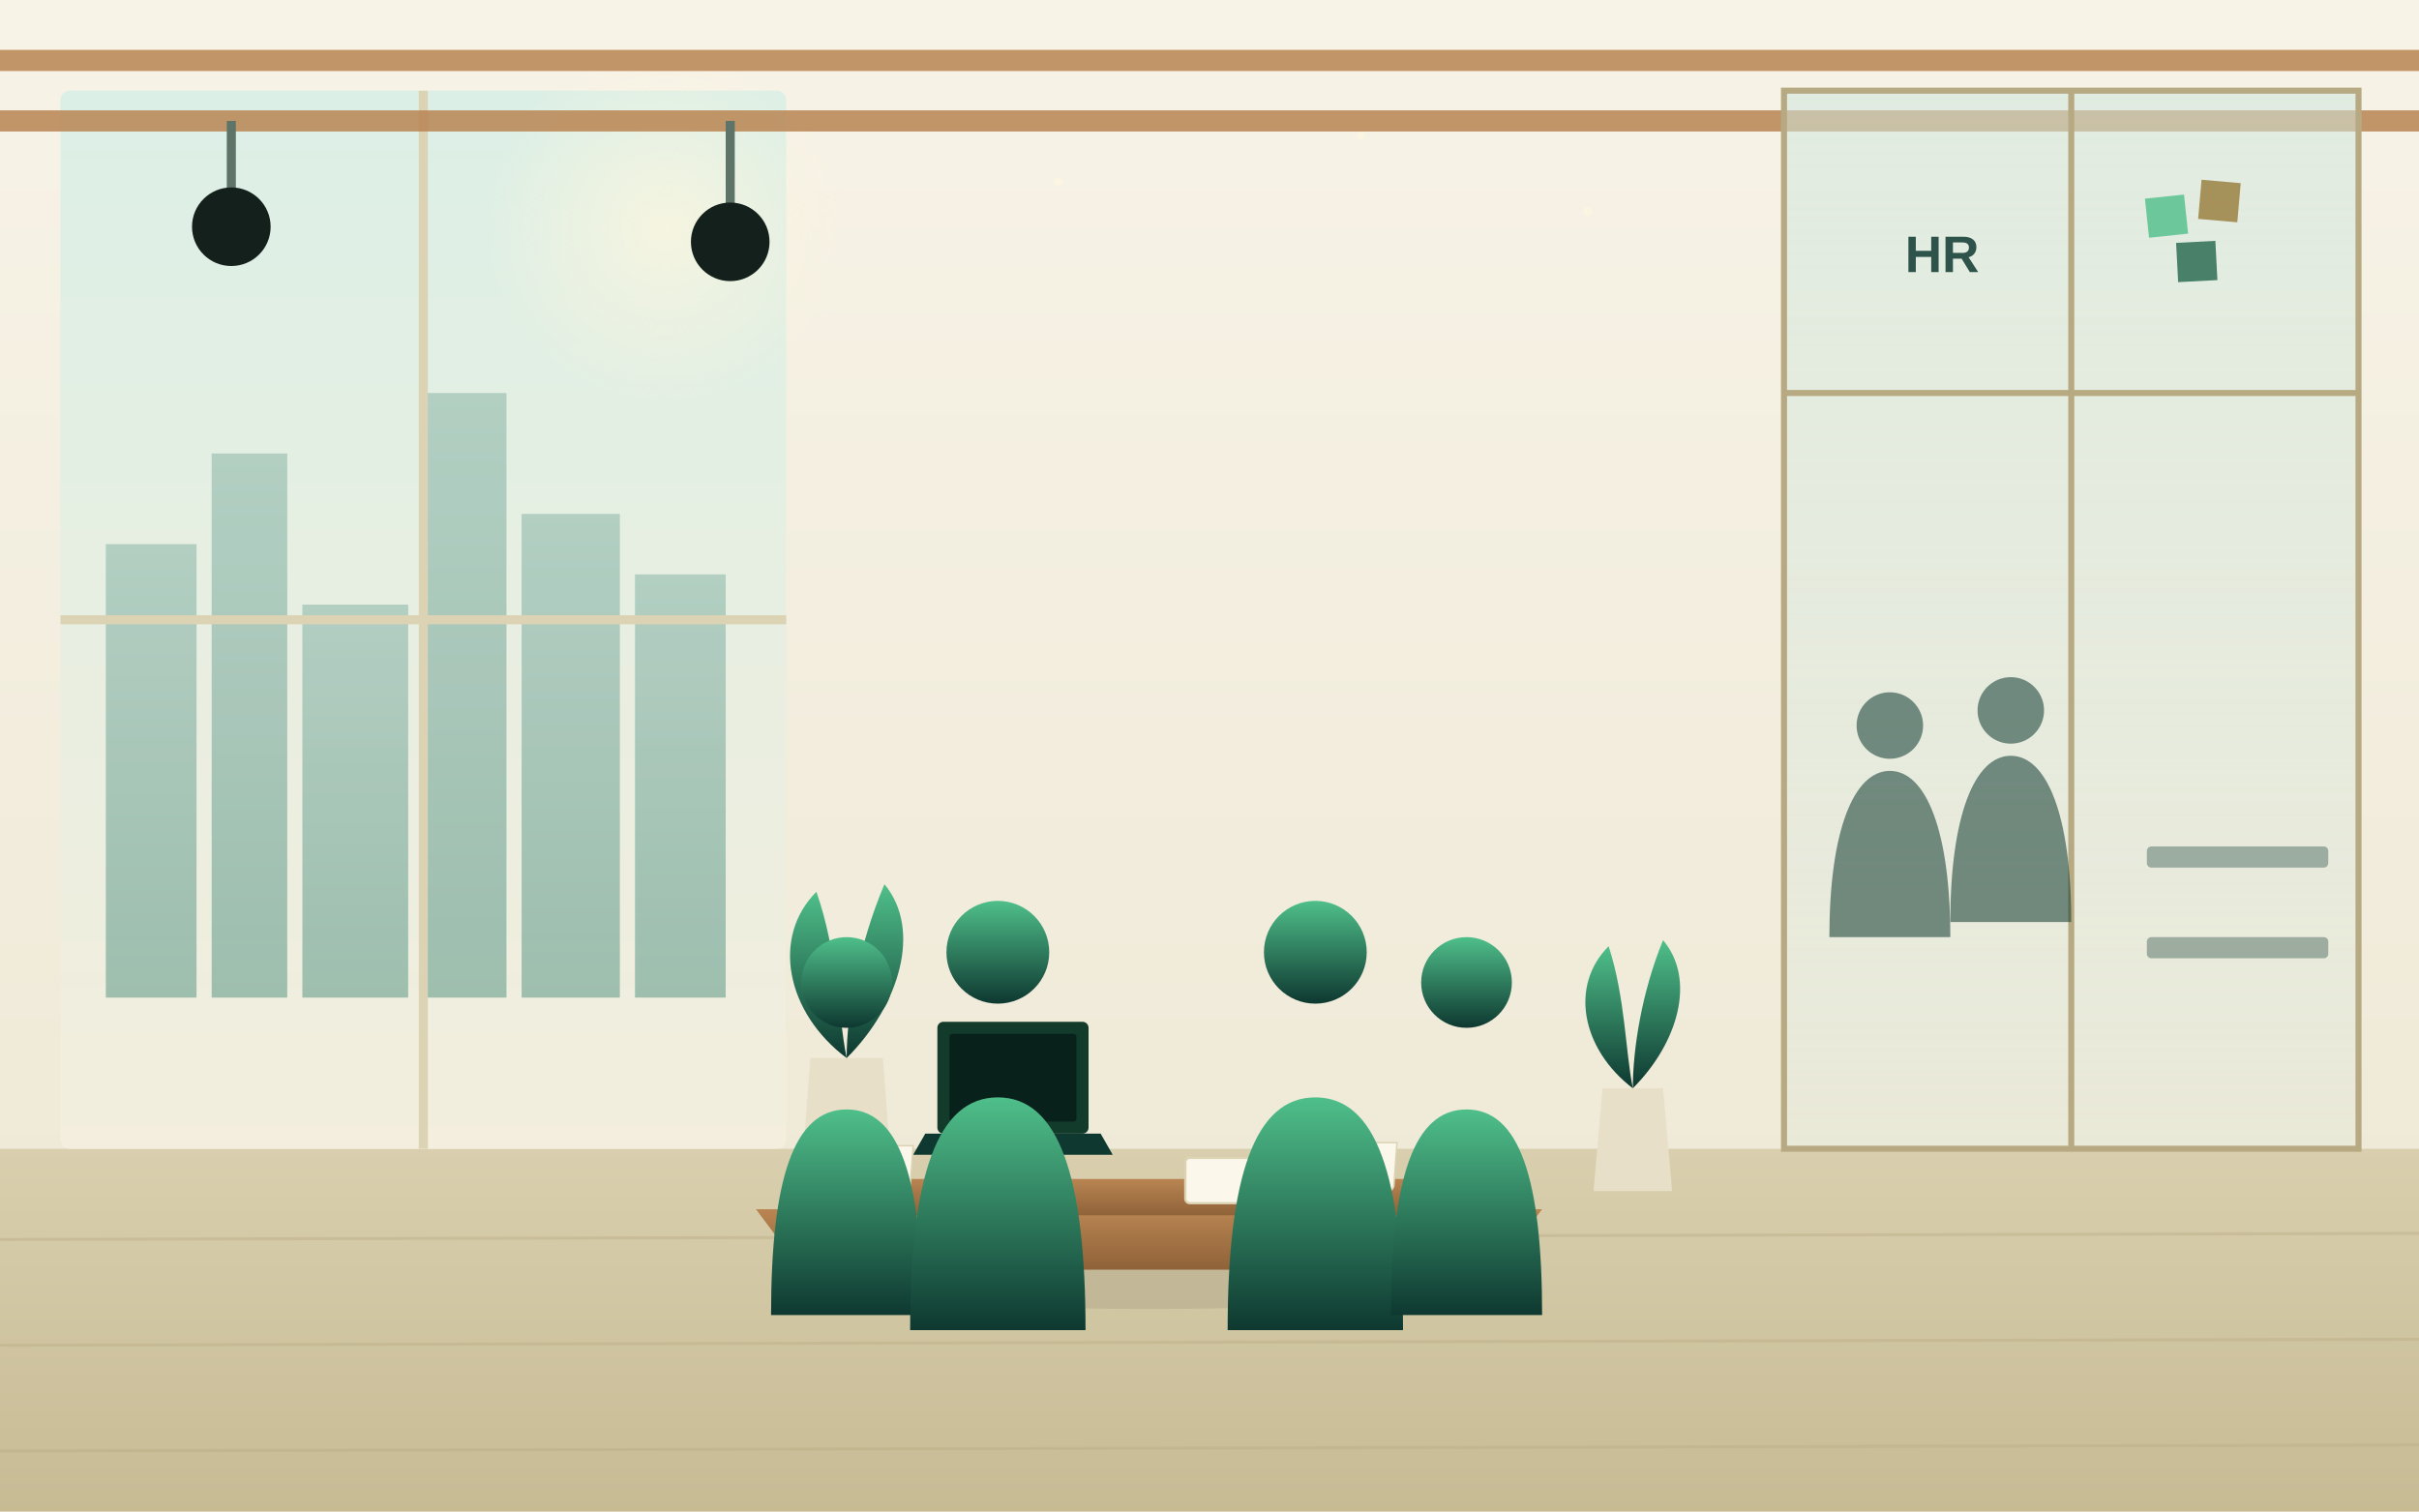
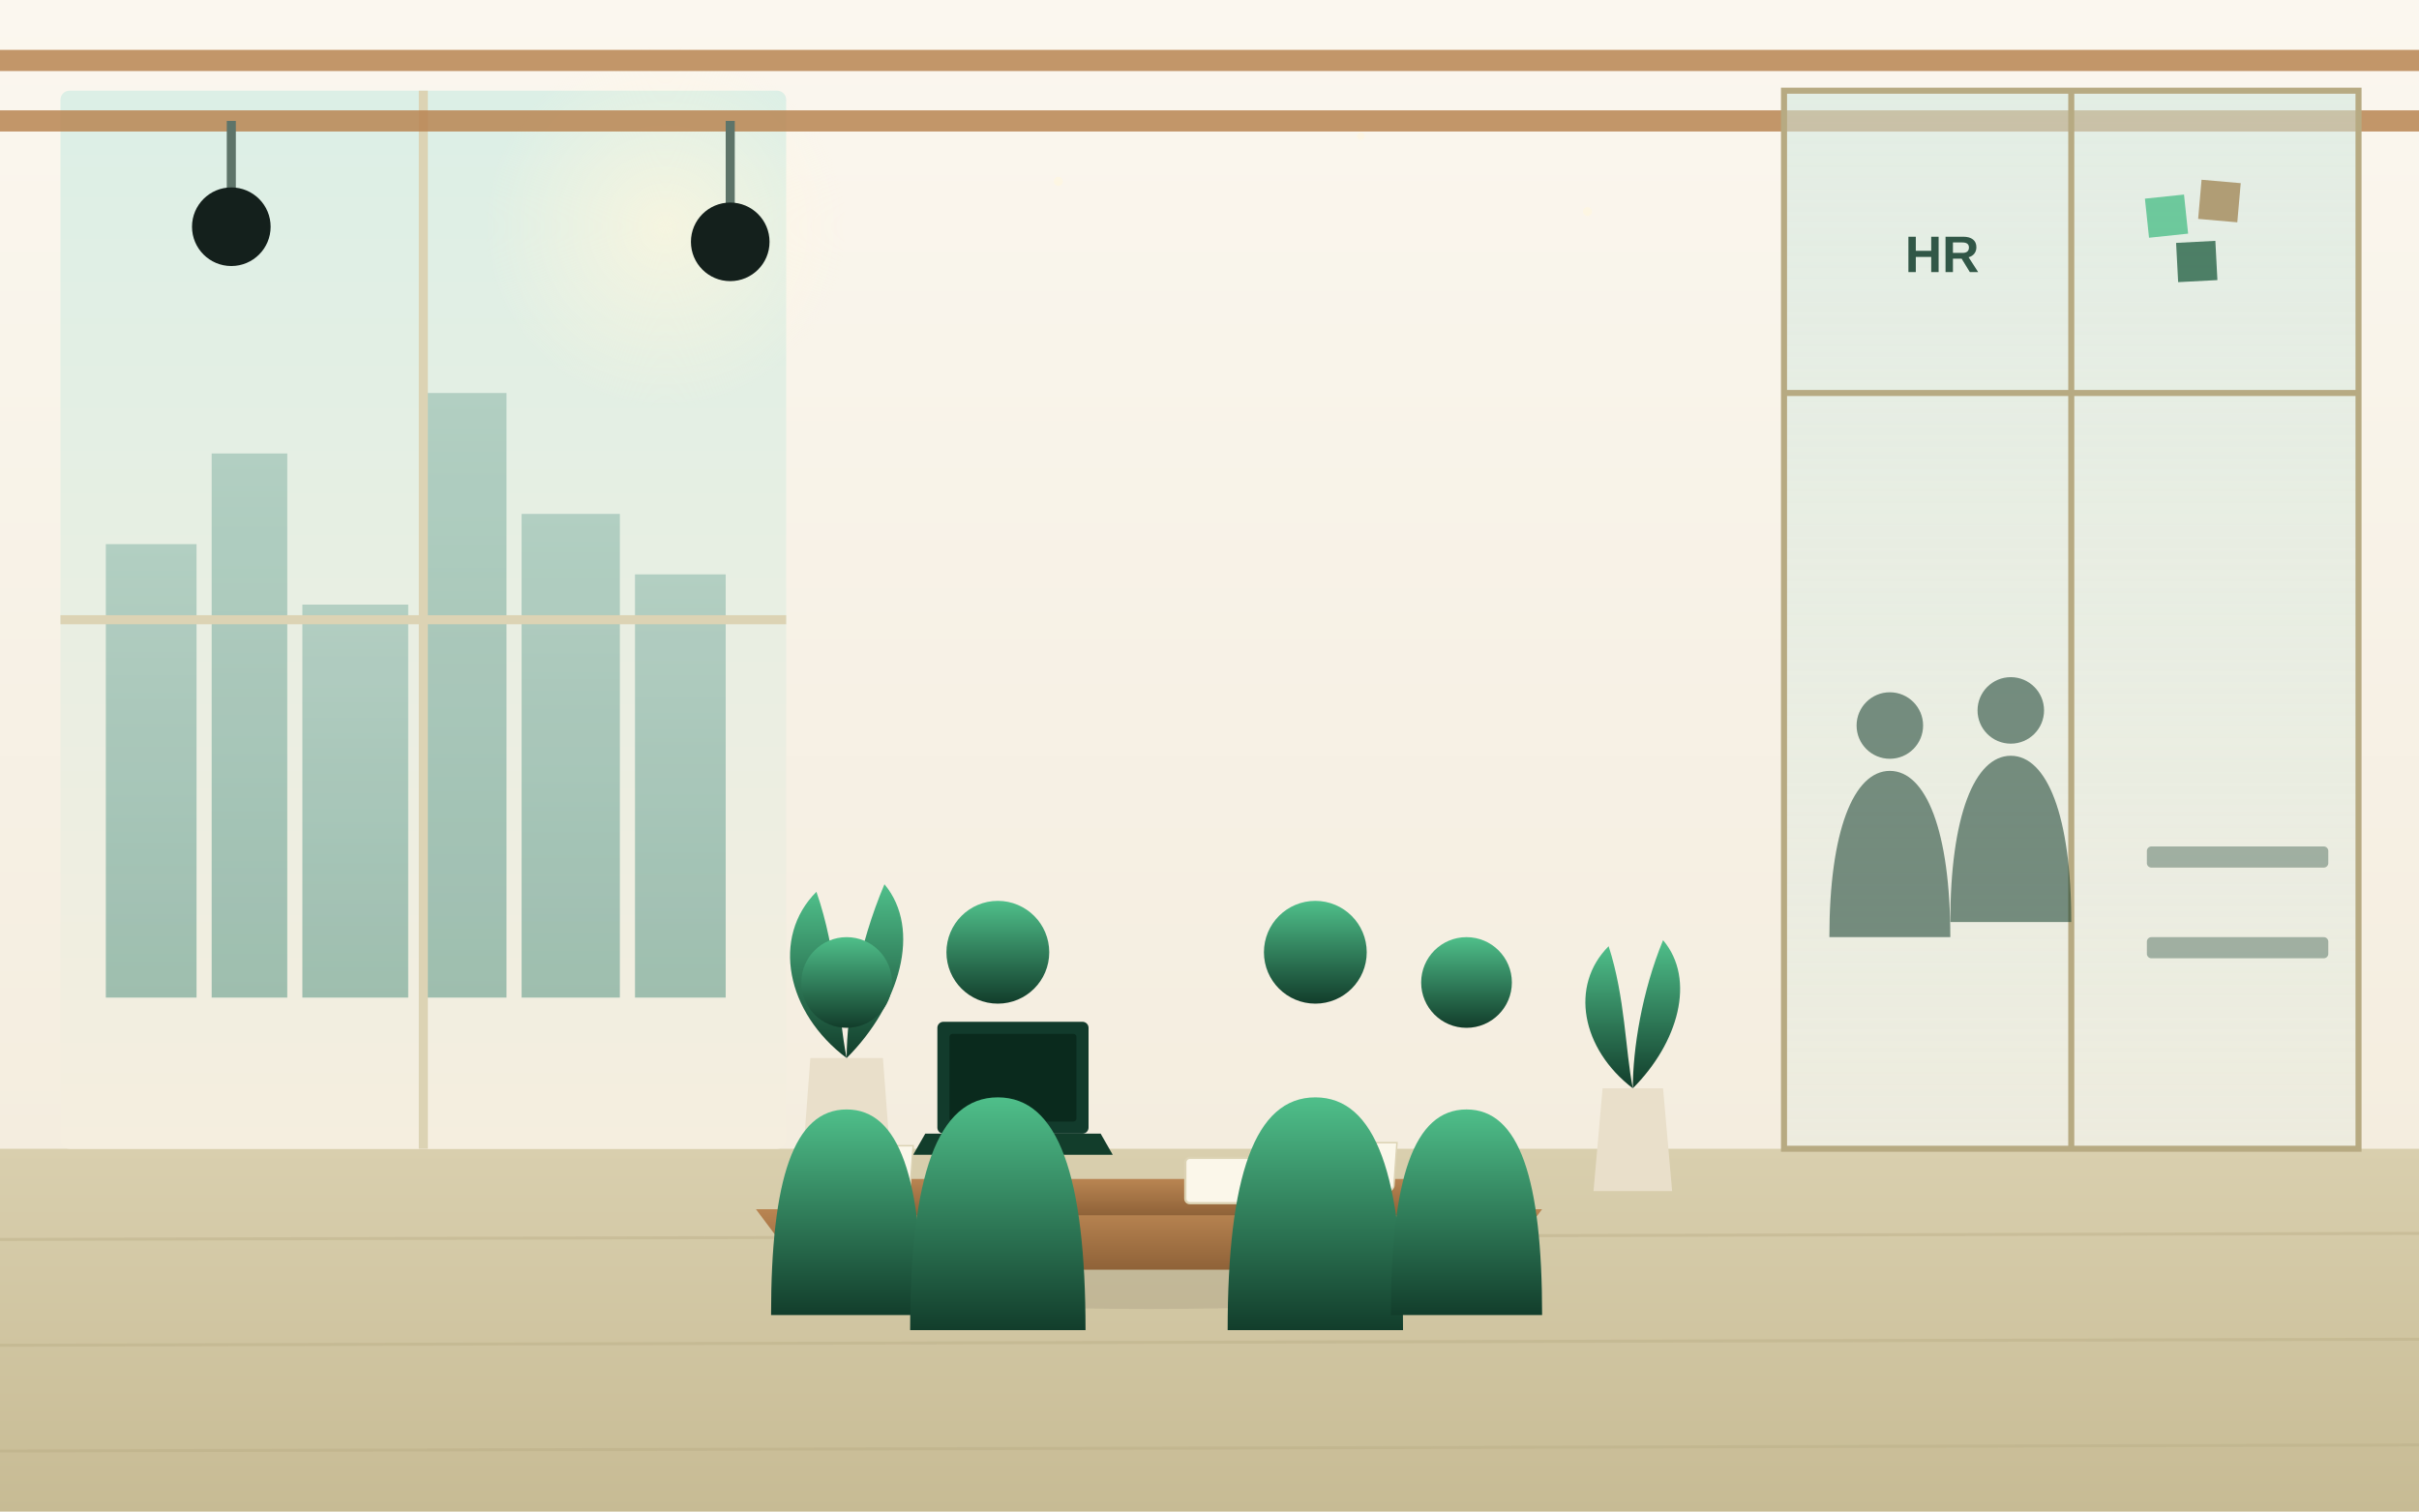
<svg xmlns="http://www.w3.org/2000/svg" viewBox="0 0 1600 1000" preserveAspectRatio="xMidYMid slice">
  <defs>
    <linearGradient id="skyGrad" x1="0" y1="0" x2="0" y2="1">
      <stop offset="0%" stop-color="#DCEFE6" />
-       <stop offset="100%" stop-color="#F3EEDD" />
+       <stop offset="100%" stop-color="#F5EEDF" />
    </linearGradient>
    <linearGradient id="wallGrad" x1="0" y1="0" x2="0" y2="1">
-       <stop offset="0%" stop-color="#F7F3E7" />
-       <stop offset="100%" stop-color="#EDE7D3" />
+       <stop offset="0%" stop-color="#FBF7EF" />
+       <stop offset="100%" stop-color="#F2EADA" />
    </linearGradient>
    <linearGradient id="floorGrad" x1="0" y1="0" x2="0" y2="1">
      <stop offset="0%" stop-color="#D9CFAE" />
      <stop offset="100%" stop-color="#C7BB94" />
    </linearGradient>
    <linearGradient id="deskGrad" x1="0" y1="0" x2="0" y2="1">
      <stop offset="0%" stop-color="#B98552" />
      <stop offset="100%" stop-color="#8F6238" />
    </linearGradient>
    <linearGradient id="glassGrad" x1="0" y1="0" x2="0" y2="1">
      <stop offset="0%" stop-color="#CFE6DC" stop-opacity="0.55" />
      <stop offset="100%" stop-color="#CFE6DC" stop-opacity="0.18" />
    </linearGradient>
    <linearGradient id="leafGrad2" x1="0" y1="0" x2="0" y2="1">
      <stop offset="0%" stop-color="#4FBF8A" />
-       <stop offset="100%" stop-color="#0E3830" />
+       <stop offset="100%" stop-color="#123D2B" />
    </linearGradient>
    <linearGradient id="buildGrad" x1="0" y1="0" x2="0" y2="1">
      <stop offset="0%" stop-color="#A9C9BC" />
      <stop offset="100%" stop-color="#8FB6A6" />
    </linearGradient>
    <radialGradient id="sunGlow" cx="50%" cy="50%" r="50%">
      <stop offset="0%" stop-color="#FFF7DE" stop-opacity="0.7" />
      <stop offset="100%" stop-color="#FFF7DE" stop-opacity="0" />
    </radialGradient>
  </defs>
  <rect width="1600" height="1000" fill="url(#wallGrad)" />
  <rect x="0" y="760" width="1600" height="240" fill="url(#floorGrad)" />
  <g stroke="#B7AA82" stroke-width="2" opacity="0.4">
    <line x1="0" y1="820" x2="1600" y2="816" />
    <line x1="0" y1="890" x2="1600" y2="886" />
    <line x1="0" y1="960" x2="1600" y2="956" />
  </g>
  <g>
    <rect x="40" y="60" width="480" height="700" rx="6" fill="url(#skyGrad)" />
    <g fill="url(#buildGrad)" opacity="0.85">
      <rect x="70" y="360" width="60" height="300" />
      <rect x="140" y="300" width="50" height="360" />
      <rect x="200" y="400" width="70" height="260" />
      <rect x="280" y="260" width="55" height="400" />
      <rect x="345" y="340" width="65" height="320" />
      <rect x="420" y="380" width="60" height="280" />
    </g>
    <circle cx="440" cy="150" r="120" fill="url(#sunGlow)" />
    <g stroke="#DCD3B4" stroke-width="6">
      <line x1="280" y1="60" x2="280" y2="760" />
      <line x1="40" y1="410" x2="520" y2="410" />
    </g>
  </g>
  <g stroke="#B98552" stroke-width="14" opacity="0.85">
    <line x1="0" y1="40" x2="1600" y2="40" />
    <line x1="0" y1="80" x2="1600" y2="80" />
  </g>
  <g fill="#5E7469">
    <rect x="150" y="80" width="6" height="60" />
    <circle cx="153" cy="150" r="26" fill="#14201C" />
    <rect x="480" y="80" width="6" height="70" />
    <circle cx="483" cy="160" r="26" fill="#14201C" />
  </g>
  <g transform="translate(560,700)">
-     <path d="M-30 80 L30 80 L24 0 L-24 0 Z" fill="#E7DFC8" />
+     <path d="M-30 80 L30 80 L24 0 L-24 0 Z" fill="#E9DFCA" />
    <g fill="url(#leafGrad2)">
      <path d="M0 0 C-40 -30 -50 -80 -20 -110 C-6 -70 -6 -30 0 0 Z" />
      <path d="M0 0 C35 -35 50 -85 25 -115 C8 -75 0 -30 0 0 Z" />
    </g>
  </g>
  <g transform="translate(1080,720)">
-     <path d="M-26 68 L26 68 L20 0 L-20 0 Z" fill="#E7DFC8" />
+     <path d="M-26 68 L26 68 L20 0 L-20 0 Z" fill="#E9DFCA" />
    <g fill="url(#leafGrad2)">
      <path d="M0 0 C-34 -26 -42 -68 -16 -94 C-5 -60 -5 -25 0 0 Z" />
      <path d="M0 0 C30 -30 42 -72 20 -98 C6 -64 0 -26 0 0 Z" />
    </g>
  </g>
  <g transform="translate(760,780)">
    <ellipse cx="0" cy="66" rx="230" ry="20" fill="#000" opacity="0.08" />
    <path d="M-260 20 L260 20 L230 60 L-230 60 Z" fill="url(#deskGrad)" />
    <rect x="-230" y="0" width="460" height="24" rx="4" fill="url(#deskGrad)" />
    <g transform="translate(-90,-70)">
-       <path d="M-58 40 L58 40 L66 54 L-66 54 Z" fill="#0E3830" />
+       <path d="M-58 40 L58 40 L66 54 L-66 54 Z" fill="#123D2B" />
      <rect x="-50" y="-34" width="100" height="74" rx="4" fill="#123B2C" />
-       <rect x="-42" y="-26" width="84" height="58" rx="2" fill="#08211B" />
+       <rect x="-42" y="-26" width="84" height="58" rx="2" fill="#0A2A1D" />
    </g>
    <g transform="translate(70,-8)">
      <rect x="-46" y="-6" width="92" height="30" rx="3" fill="#FBF7EA" stroke="#DCD3B4" stroke-width="1.5" />
      <line x1="0" y1="-6" x2="0" y2="24" stroke="#DCD3B4" stroke-width="1.5" />
    </g>
    <g transform="translate(150,-6)">
      <path d="M-14 -18 L14 -18 L12 10 C12 18 -12 18 -12 10 Z" fill="#FBF7EA" stroke="#DCD3B4" />
    </g>
    <g transform="translate(-170,-4)">
      <path d="M-14 -18 L14 -18 L12 10 C12 18 -12 18 -12 10 Z" fill="#FBF7EA" stroke="#DCD3B4" />
    </g>
  </g>
  <g fill="url(#leafGrad2)">
    <g transform="translate(560,650)">
      <circle cx="0" cy="0" r="30" />
      <path d="M-50 220 C-50 130 -35 84 0 84 C35 84 50 130 50 220 Z" />
    </g>
    <g transform="translate(660,630)">
      <circle cx="0" cy="0" r="34" />
      <path d="M-58 250 C-58 148 -40 96 0 96 C40 96 58 148 58 250 Z" />
    </g>
    <g transform="translate(870,630)">
      <circle cx="0" cy="0" r="34" />
      <path d="M-58 250 C-58 148 -40 96 0 96 C40 96 58 148 58 250 Z" />
    </g>
    <g transform="translate(970,650)">
      <circle cx="0" cy="0" r="30" />
      <path d="M-50 220 C-50 130 -35 84 0 84 C35 84 50 130 50 220 Z" />
    </g>
  </g>
  <g>
    <rect x="1180" y="60" width="380" height="700" fill="url(#glassGrad)" stroke="#B7AA82" stroke-width="4" />
    <g stroke="#B7AA82" stroke-width="4">
      <line x1="1180" y1="260" x2="1560" y2="260" />
      <line x1="1370" y1="60" x2="1370" y2="760" />
    </g>
-     <text x="1260" y="180" font-family="Poppins,Arial,sans-serif" font-size="34" font-weight="700" fill="#0E3830" opacity="0.85">HR</text>
+     <text x="1260" y="180" font-family="Poppins,Arial,sans-serif" font-size="34" font-weight="700" fill="#123D2B" opacity="0.85">HR</text>
    <g>
      <rect x="1420" y="130" width="26" height="26" fill="#4FBF8A" opacity="0.8" transform="rotate(-6 1433 143)" />
-       <rect x="1455" y="120" width="26" height="26" fill="#8C6B21" opacity="0.7" transform="rotate(5 1468 133)" />
-       <rect x="1440" y="160" width="26" height="26" fill="#145C42" opacity="0.75" transform="rotate(-3 1453 173)" />
+       <rect x="1455" y="120" width="26" height="26" fill="#9A7B46" opacity="0.7" transform="rotate(5 1468 133)" />
+       <rect x="1440" y="160" width="26" height="26" fill="#1B5A3C" opacity="0.75" transform="rotate(-3 1453 173)" />
    </g>
-     <g fill="#0E3830" opacity="0.55">
+     <g fill="#123D2B" opacity="0.55">
      <circle cx="1250" cy="480" r="22" />
      <path d="M1210 620 C1210 550 1226 510 1250 510 C1274 510 1290 550 1290 620 Z" />
      <circle cx="1330" cy="470" r="22" />
      <path d="M1290 610 C1290 540 1306 500 1330 500 C1354 500 1370 540 1370 610 Z" />
    </g>
-     <g fill="#0E3830" opacity="0.35">
+     <g fill="#123D2B" opacity="0.35">
      <rect x="1420" y="560" width="120" height="14" rx="3" />
      <rect x="1420" y="560" width="120" height="14" rx="3" transform="translate(0,60)" />
    </g>
  </g>
  <g fill="#FFF7DE" opacity="0.6">
    <circle cx="700" cy="120" r="3" />
    <circle cx="900" cy="90" r="2.5" />
    <circle cx="1050" cy="140" r="3" />
  </g>
</svg>
